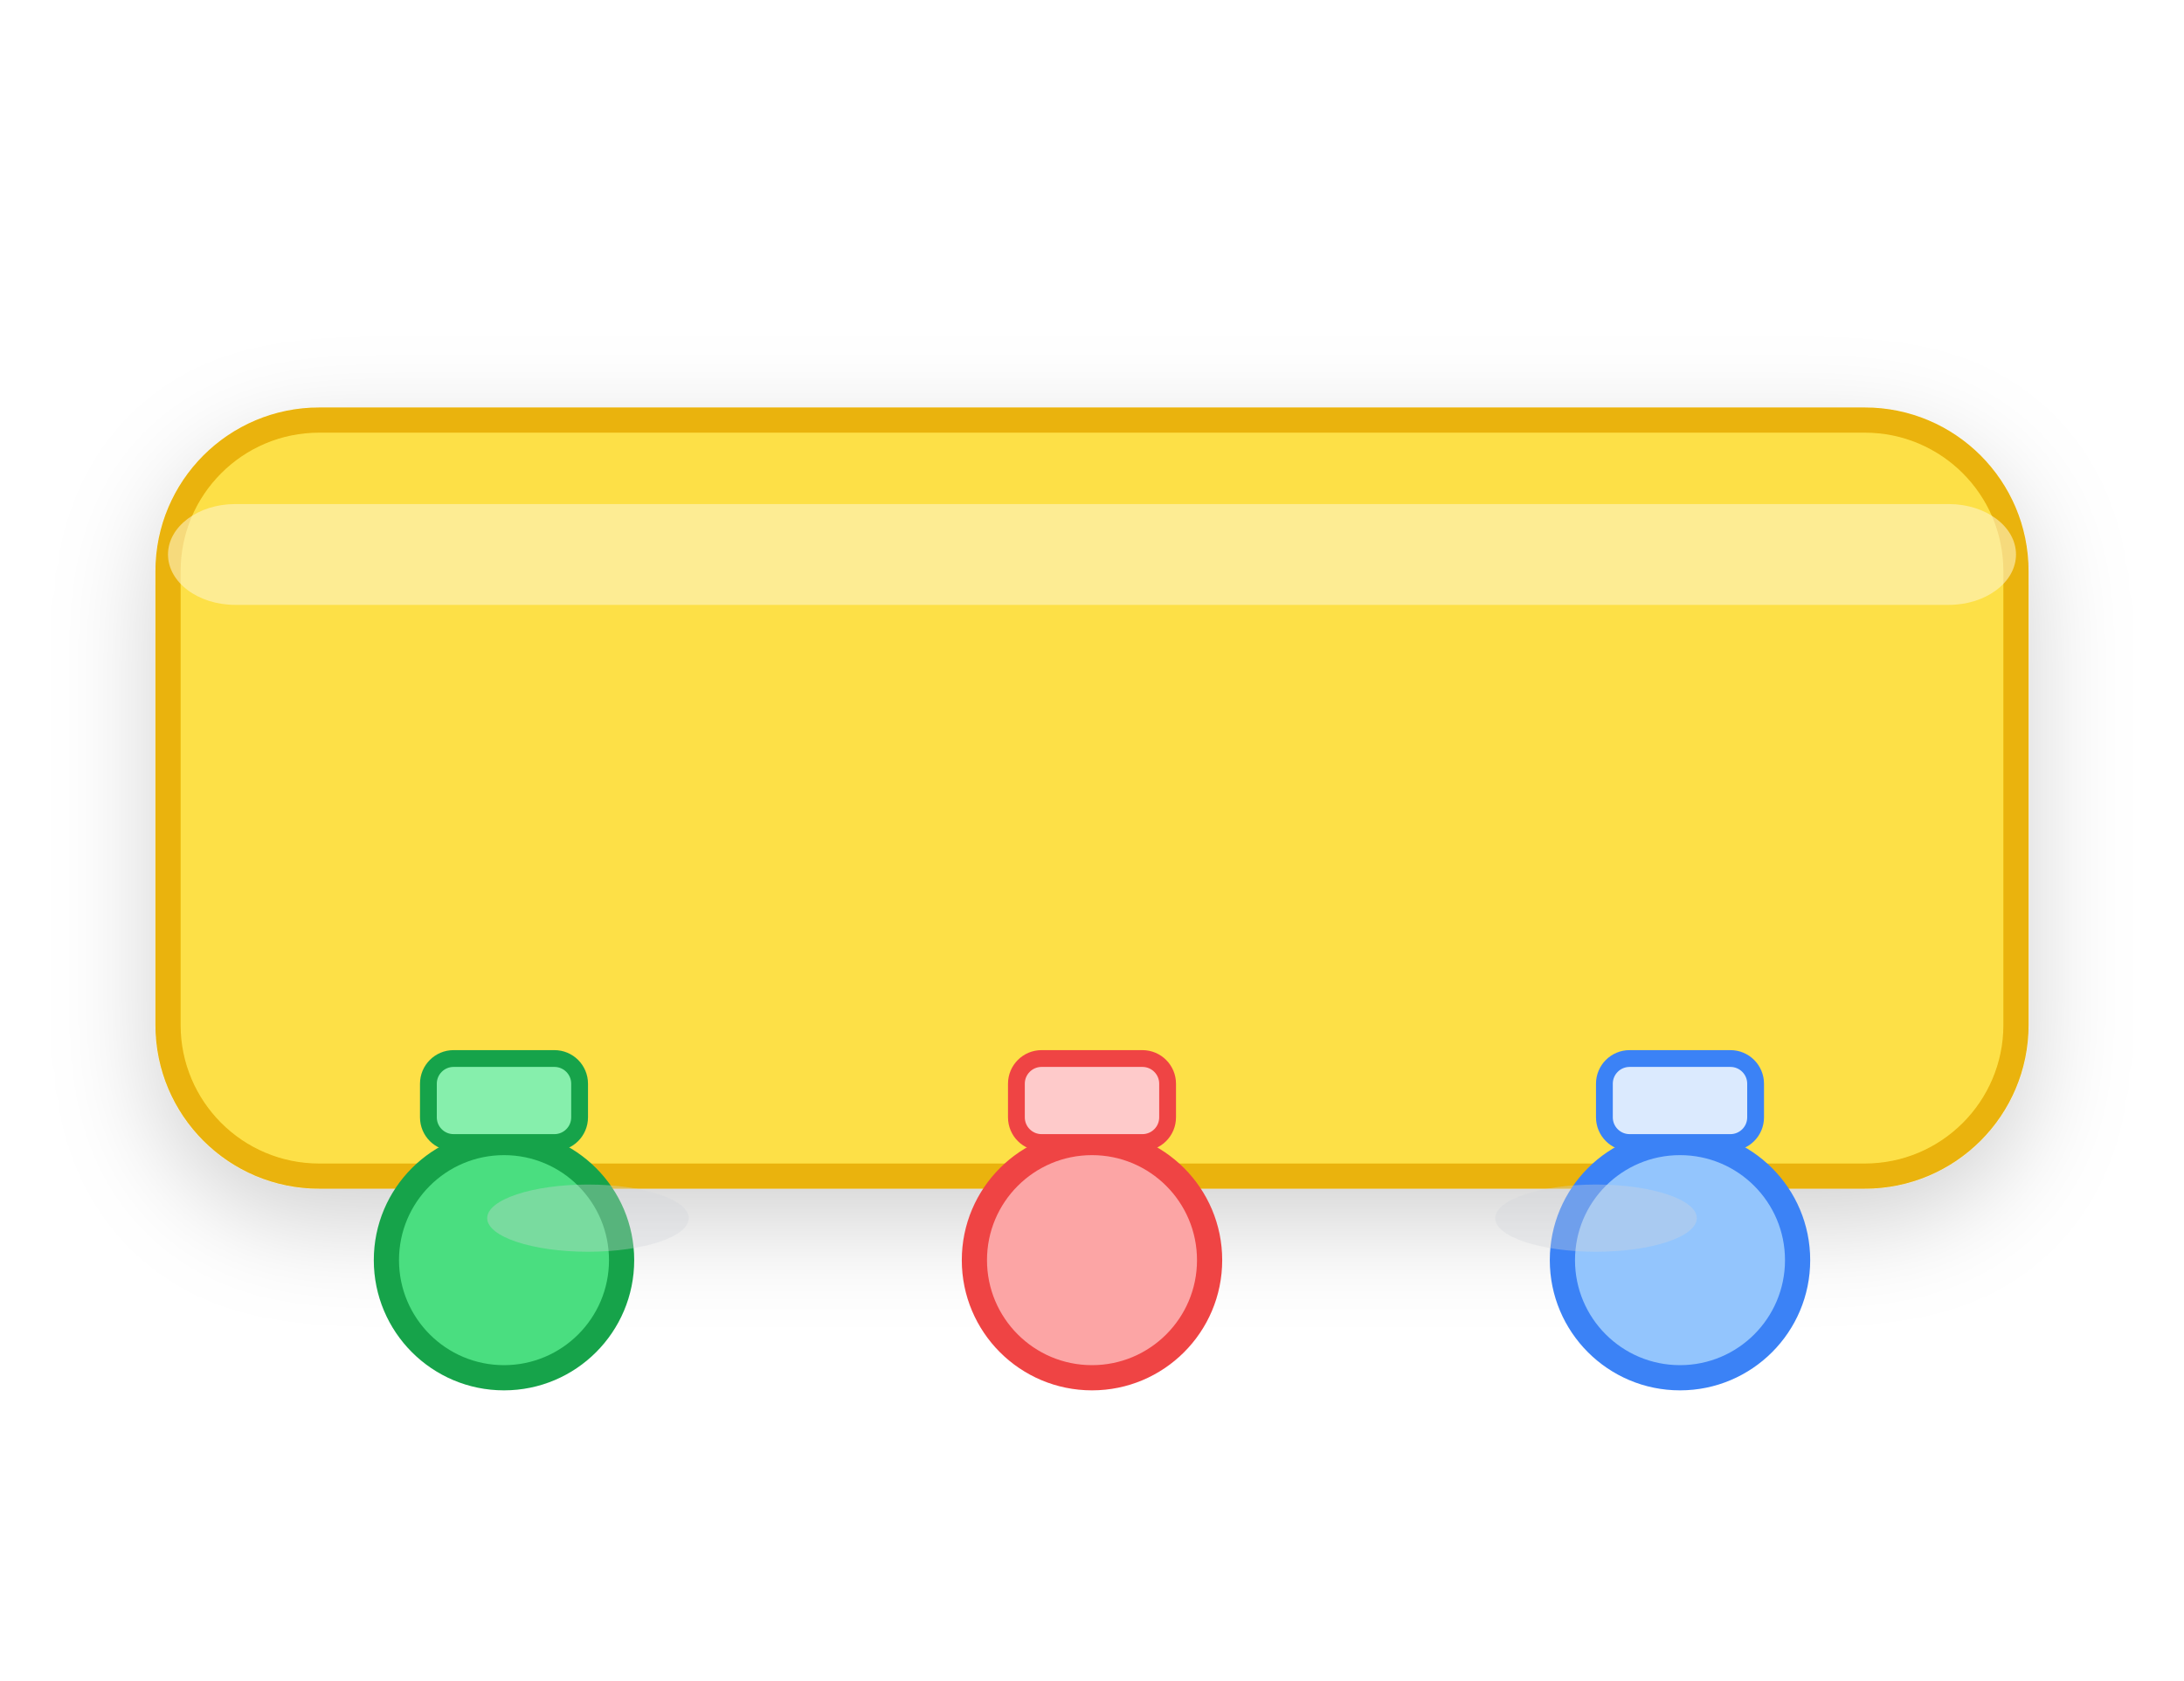
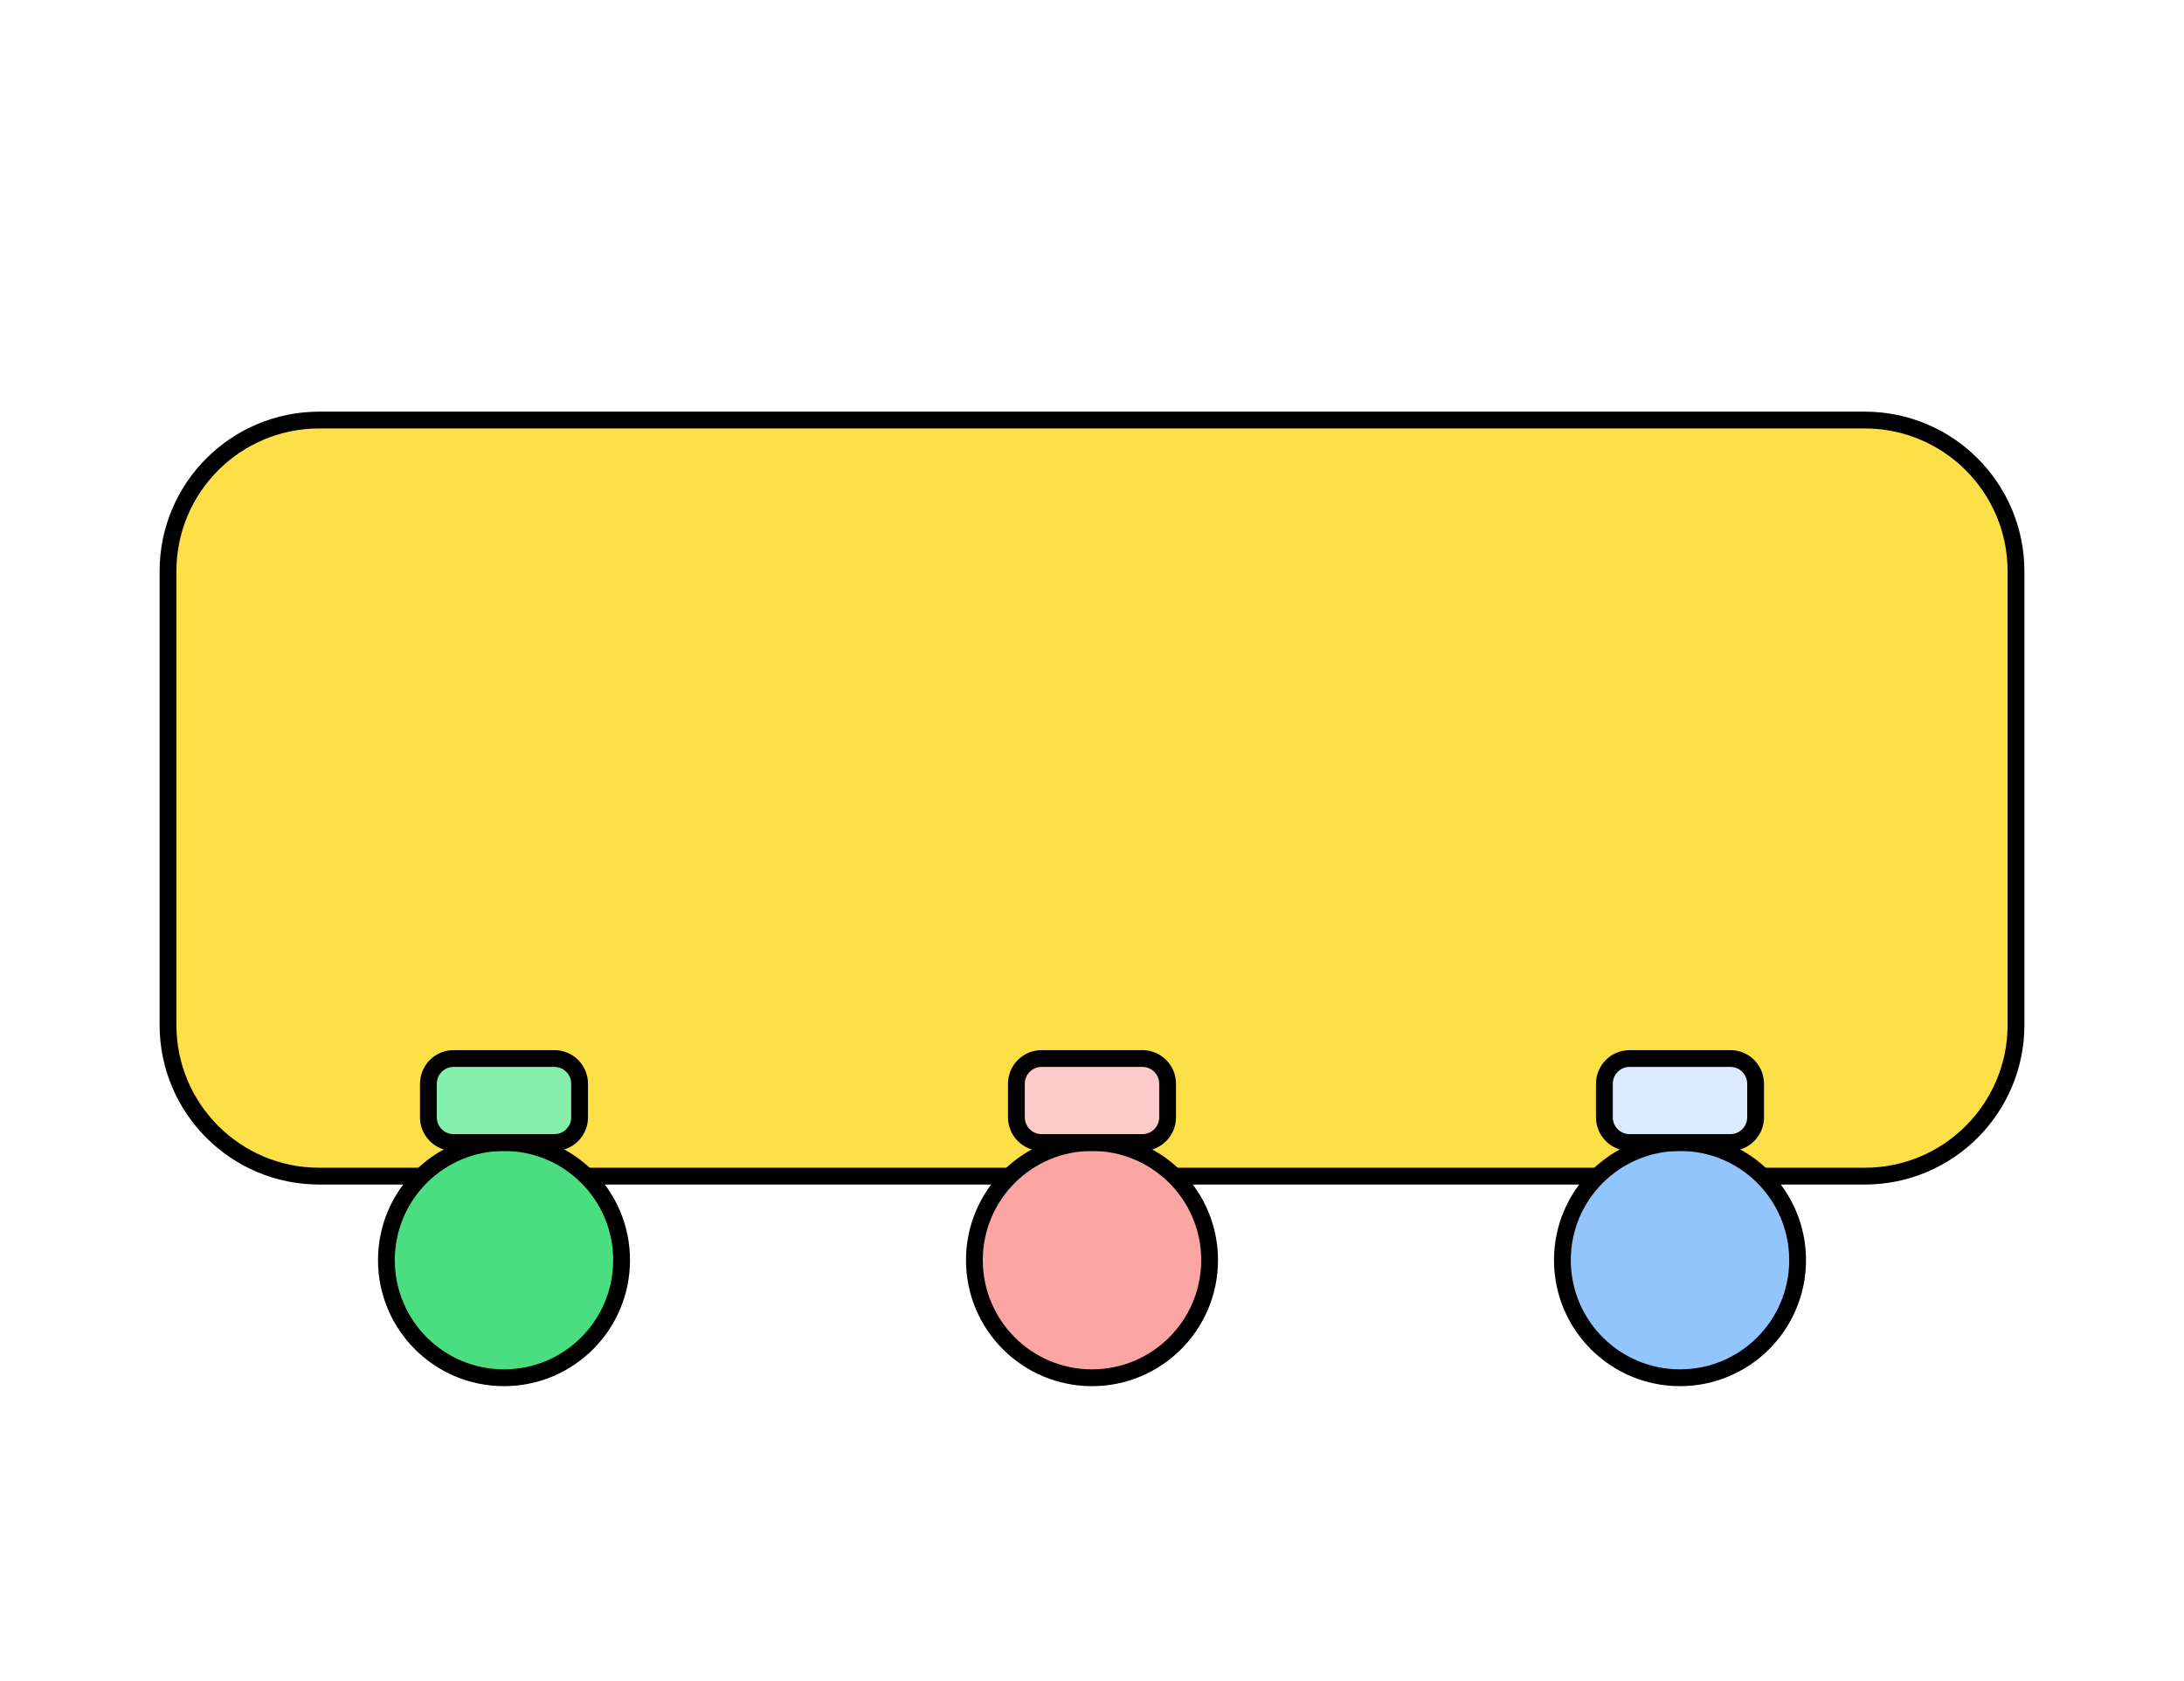
<svg xmlns="http://www.w3.org/2000/svg" width="260" height="200" viewBox="0 0 260 200" fill="none">
-   <defs>
-     <filter id="shadow" x="-20%" y="-20%" width="140%" height="140%">
-       <feDropShadow dx="0" dy="4" stdDeviation="6" flood-color="#000000" flood-opacity="0.18" />
-     </filter>
-   </defs>
-   <rect x="20" y="50" width="220" height="90" rx="18" ry="18" fill="#FDE047" stroke="#EAB308" stroke-width="3" filter="url(#shadow)" />
-   <rect x="20" y="60" width="220" height="12" rx="8" fill="#FEF3C7" opacity="0.6" />
+   <rect x="20" y="50" width="220" height="90" rx="18" ry="18" fill="#FDE047" stroke="#000" stroke-width="2" />
  <g transform="translate(60,150)">
-     <circle r="14" fill="#4ADE80" stroke="#16A34A" stroke-width="3" />
-     <rect x="-9" y="-24" width="18" height="10" rx="3" fill="#86EFAC" stroke="#16A34A" stroke-width="2" />
+     <circle r="14" fill="#4ADE80" stroke="#000" stroke-width="2" />
+     <rect x="-9" y="-24" width="18" height="10" rx="3" fill="#86EFAC" stroke="#000" stroke-width="2" />
  </g>
  <g transform="translate(130,150)">
-     <circle r="14" fill="#FCA5A5" stroke="#EF4444" stroke-width="3" />
-     <rect x="-9" y="-24" width="18" height="10" rx="3" fill="#FECACA" stroke="#EF4444" stroke-width="2" />
+     <circle r="14" fill="#FCA5A5" stroke="#000" stroke-width="2" />
+     <rect x="-9" y="-24" width="18" height="10" rx="3" fill="#FECACA" stroke="#000" stroke-width="2" />
  </g>
  <g transform="translate(200,150)">
-     <circle r="14" fill="#93C5FD" stroke="#3B82F6" stroke-width="3" />
-     <rect x="-9" y="-24" width="18" height="10" rx="3" fill="#DBEAFE" stroke="#3B82F6" stroke-width="2" />
+     <circle r="14" fill="#93C5FD" stroke="#000" stroke-width="2" />
+     <rect x="-9" y="-24" width="18" height="10" rx="3" fill="#DBEAFE" stroke="#000" stroke-width="2" />
  </g>
-   <ellipse cx="70" cy="145" rx="12" ry="4" fill="#D1D5DB" opacity="0.35" />
-   <ellipse cx="190" cy="145" rx="12" ry="4" fill="#D1D5DB" opacity="0.35" />
</svg>
